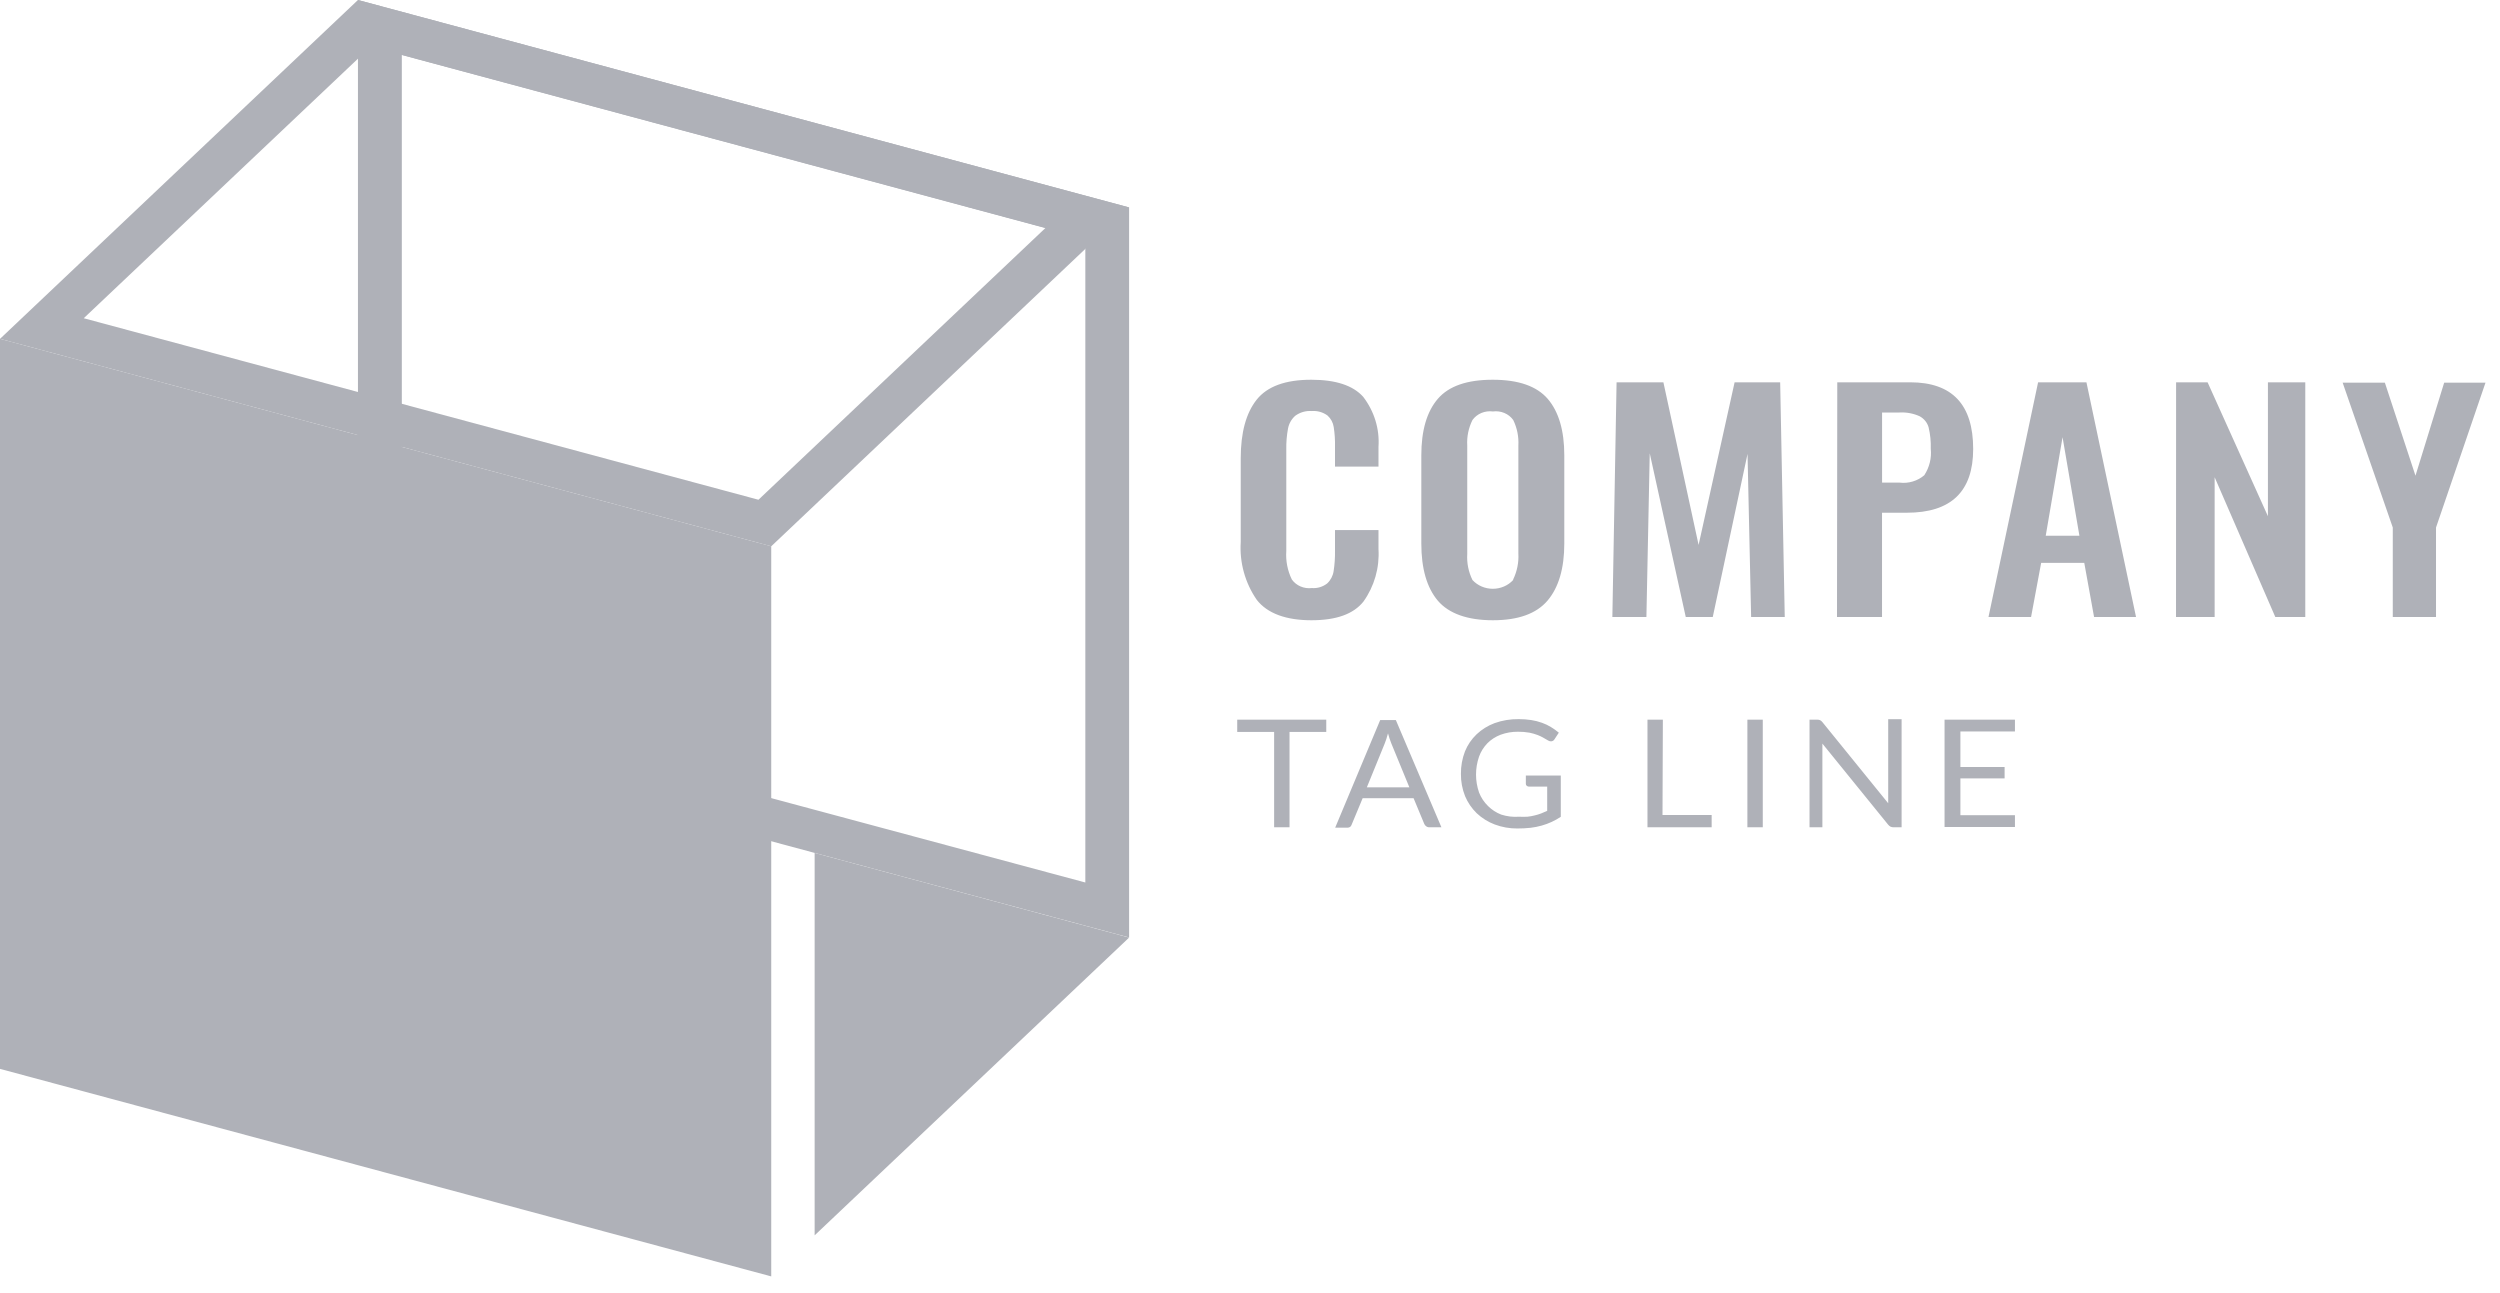
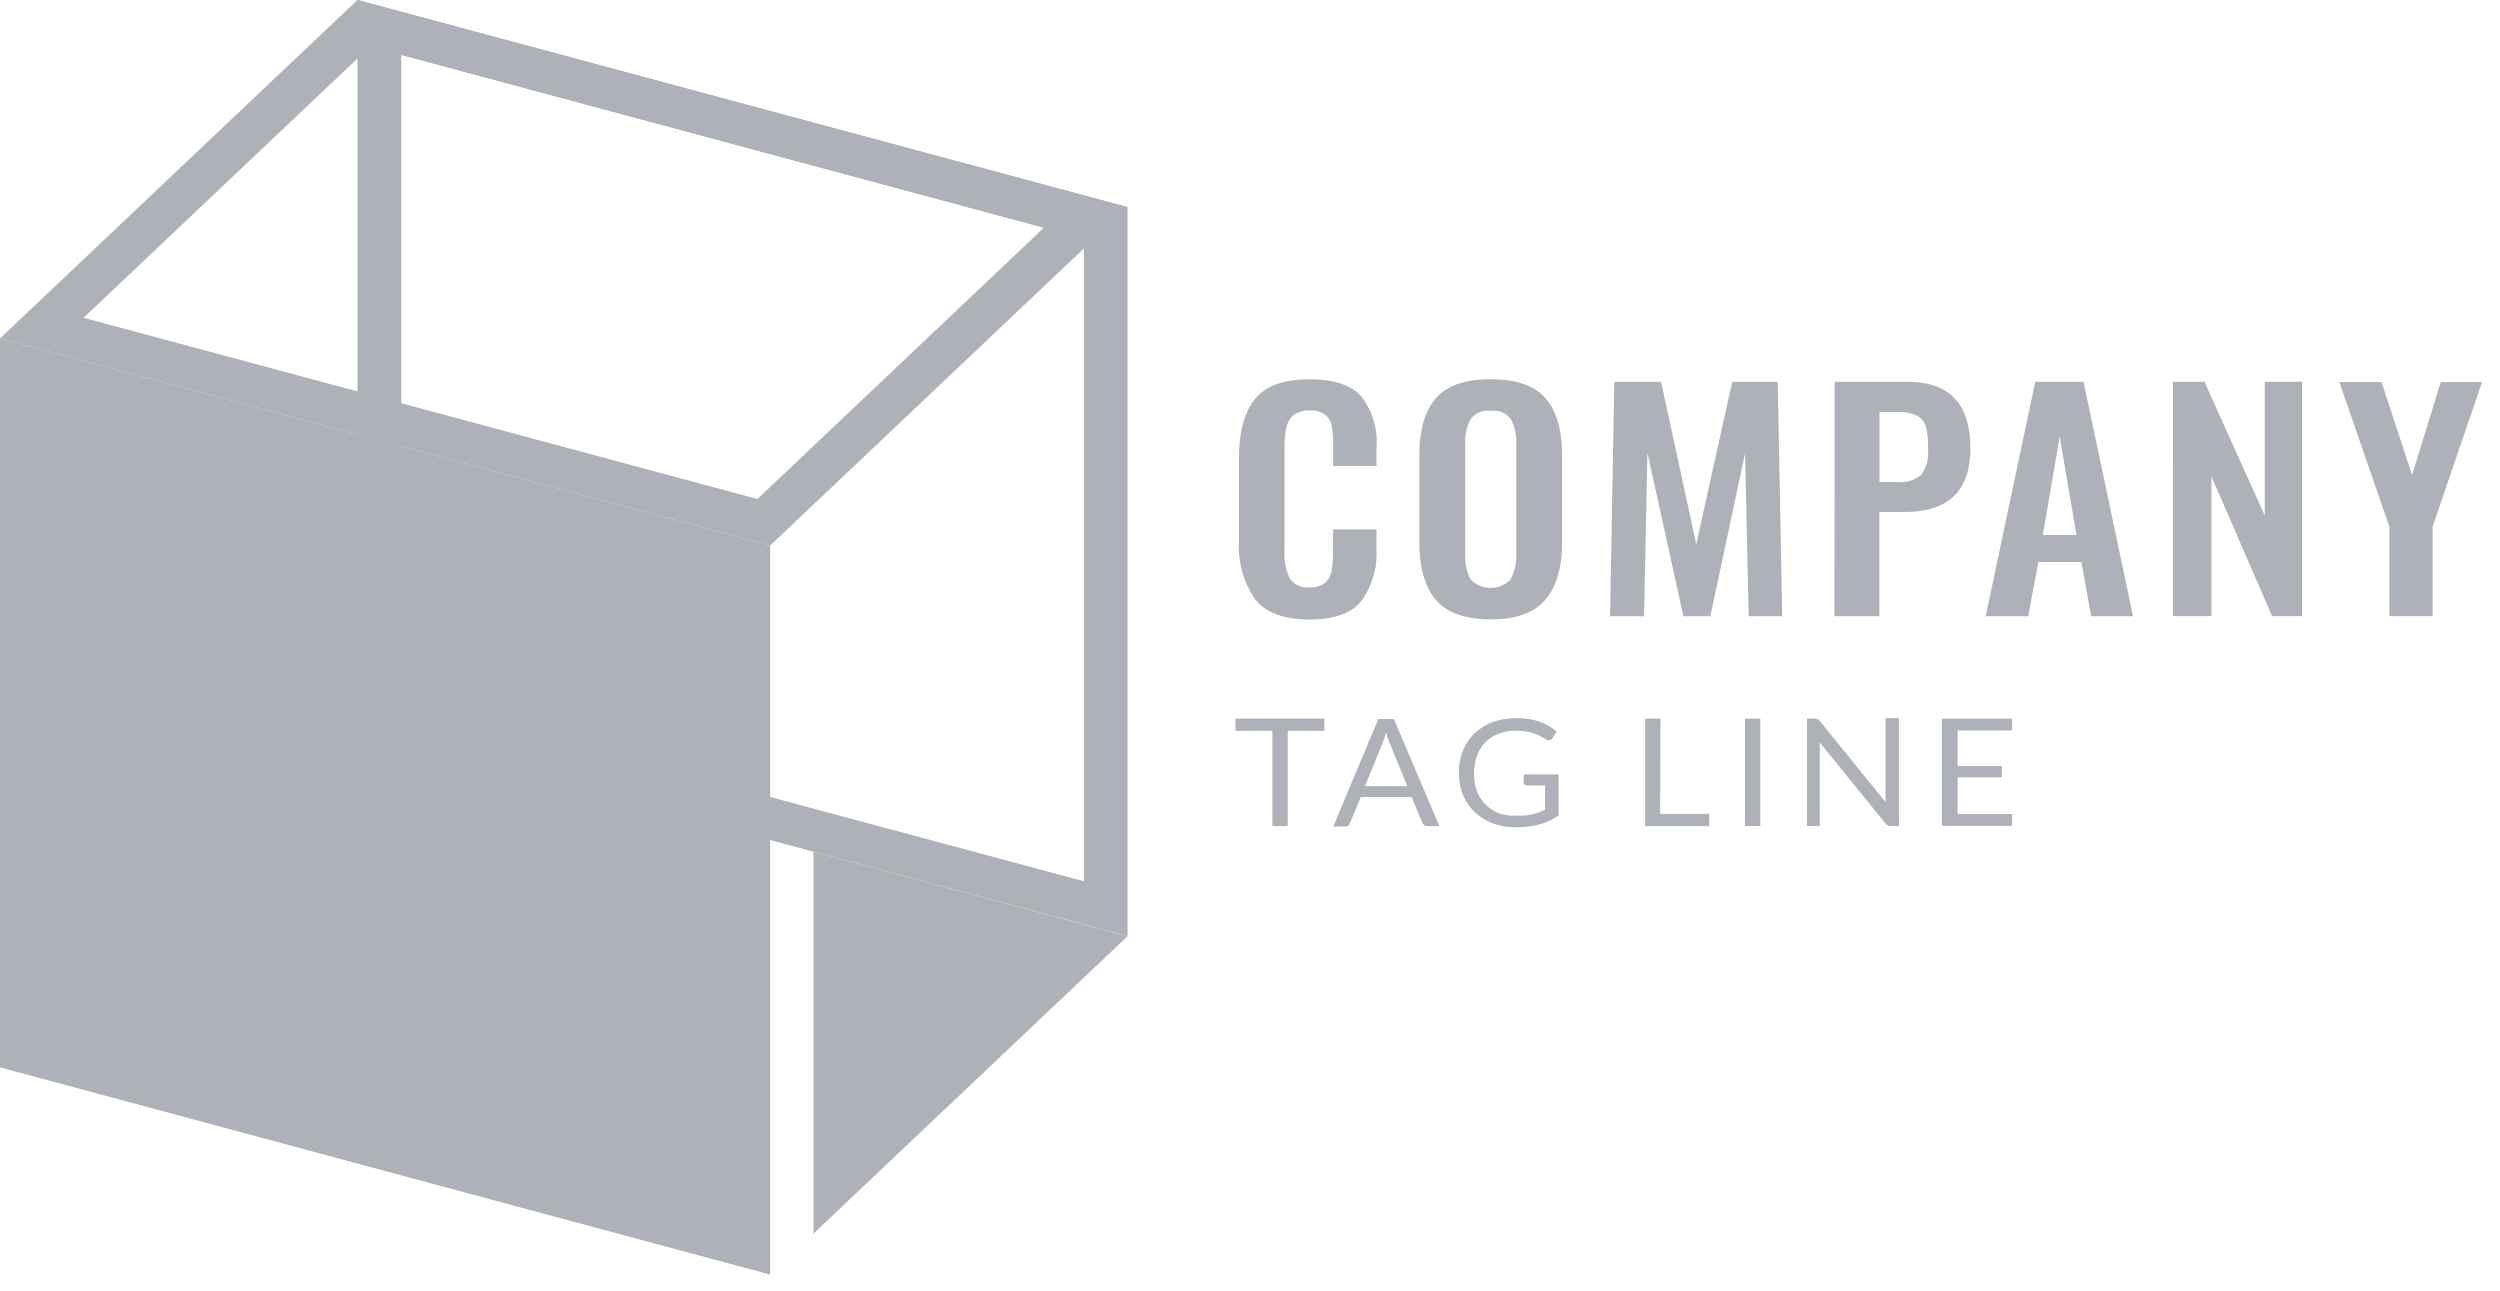
- <svg xmlns="http://www.w3.org/2000/svg" width="89" height="46" fill="none">
-   <path d="M44.74 21.353a3.258 3.258 0 01-.57-2.057v-2.982c0-.915.19-1.61.567-2.085.378-.475 1.028-.712 1.949-.71.865 0 1.48.202 1.843.607.396.516.589 1.147.545 1.784v.7h-1.548v-.71a3.961 3.961 0 00-.045-.694.689.689 0 00-.221-.413.836.836 0 00-.561-.16.886.886 0 00-.59.17.81.81 0 00-.256.455c-.045.243-.065.49-.061.737v3.62a2 2 0 00.198 1.016.735.735 0 00.31.247.78.78 0 00.399.057.788.788 0 00.548-.164.747.747 0 00.23-.44c.037-.24.053-.483.049-.725v-.735h1.548v.67a2.914 2.914 0 01-.536 1.876c-.355.443-.961.664-1.852.664-.891 0-1.564-.236-1.946-.728zM51.186 21.384c-.391-.465-.587-1.141-.587-2.036V16.21c0-.886.196-1.556.587-2.011.39-.455 1.044-.682 1.961-.68.91 0 1.56.227 1.952.68.39.455.59 1.125.59 2.011v3.138c0 .886-.2 1.565-.596 2.033-.398.467-1.045.7-1.946.7-.9 0-1.567-.236-1.961-.697zm2.682-.753c.14-.29.204-.61.186-.928v-3.841a1.843 1.843 0 00-.183-.91.738.738 0 00-.316-.25.785.785 0 00-.408-.054.794.794 0 00-.41.054.749.749 0 00-.317.25c-.141.283-.205.596-.186.91v3.859c-.02.32.044.638.186.928a.96.96 0 00.326.23 1.009 1.009 0 00.796 0 .96.96 0 00.326-.23v-.018zM57.55 13.61h1.667l1.253 5.79 1.282-5.79h1.622l.163 8.356H62.34l-.128-5.807-1.238 5.807h-.961l-1.282-5.828-.119 5.828H57.4l.15-8.355zM65.406 13.61h2.596c1.495 0 2.243.791 2.243 2.373 0 1.515-.787 2.271-2.362 2.27H67v3.713h-1.603l.01-8.355zm2.218 3.571c.158.02.319.006.47-.04.153-.045.293-.122.411-.223.184-.283.265-.614.23-.944a2.854 2.854 0 00-.076-.758.63.63 0 00-.118-.23.67.67 0 00-.203-.168 1.528 1.528 0 00-.714-.133h-.622v2.496h.622zM72.556 13.61h1.721l1.766 8.356h-1.494l-.349-1.927h-1.535l-.359 1.927H70.79l1.766-8.355zm1.471 5.462l-.6-3.508-.599 3.508h1.2zM77.47 13.61h1.12l2.148 4.767V13.61h1.33v8.355h-1.067l-2.16-4.976v4.976h-1.375l.003-8.355zM85.183 18.78l-1.785-5.158h1.503l1.09 3.313 1.022-3.313h1.471l-1.762 5.158v3.186h-1.539V18.78zM47.215 25.619v.437h-1.308v3.395h-.548v-3.395h-1.314v-.437h3.17zM51.314 29.451h-.423a.176.176 0 01-.119-.036.196.196 0 01-.07-.088l-.378-.91H48.51l-.379.91a.257.257 0 01-.057.103.183.183 0 01-.119.036h-.423l1.603-3.832h.557l1.622 3.817zm-2.654-1.423h1.513l-.641-1.56a2.964 2.964 0 01-.119-.36l-.06.203-.058.16-.635 1.557zM54.077 29.075c.1.005.2.005.3 0 .087-.009.173-.024.257-.046a1.82 1.82 0 00.23-.07c.071-.027.142-.06.216-.093v-.862h-.641a.12.12 0 01-.087-.03.084.084 0 01-.032-.07v-.295h1.244v1.469a2.355 2.355 0 01-.677.312 2.653 2.653 0 01-.4.08 4.455 4.455 0 01-.468.024 2.252 2.252 0 01-.808-.143 1.935 1.935 0 01-.64-.4 1.849 1.849 0 01-.414-.607 2.074 2.074 0 01-.148-.795 2.155 2.155 0 01.145-.802c.092-.227.232-.433.413-.606.183-.173.401-.308.641-.398.274-.098.566-.146.859-.142.15 0 .298.01.445.033.13.02.258.052.382.097.112.04.22.09.32.152.099.06.192.127.28.2l-.155.237a.14.14 0 01-.052.052.15.15 0 01-.073.02.196.196 0 01-.1-.03 1.906 1.906 0 01-.156-.09 1.369 1.369 0 00-.215-.104 1.869 1.869 0 00-.295-.085 2.256 2.256 0 00-.407-.033 1.743 1.743 0 00-.618.106c-.179.068-.34.171-.471.303-.133.138-.235.3-.298.477a1.953 1.953 0 000 1.277c.07.18.179.345.32.482.132.132.291.235.468.304.204.066.42.092.635.076zM59.185 29.014h1.75v.437H58.65v-3.832h.548l-.013 3.395zM62.755 29.45h-.548V25.62h.548v3.832zM64.794 25.637a.27.27 0 01.083.07l2.343 2.889a.972.972 0 010-.137v-2.855h.477v3.847h-.275a.24.24 0 01-.119-.021.314.314 0 01-.086-.073l-2.34-2.885v2.979h-.458V25.62h.285c.031 0 .062.006.09.018zM71.732 25.619v.422H69.79v1.265h1.574v.406H69.79v1.308h1.942v.422h-2.506v-3.823h2.506zM14.303 1.954l24.335 6.541v22.922L14.305 24.88V1.954zM12.743 0v25.992l27.453 7.382V7.384L12.743 0z" fill="#AFB1B8" />
-   <path d="M27.456 45.44L0 38.052v-25.99l27.456 7.385V45.44z" fill="#AFB1B8" />
-   <path d="M13.198 1.66l24.017 6.459-10.214 9.672-24.02-6.462 10.217-9.67zM12.743 0L0 12.063l27.456 7.385 12.74-12.063L12.743 0zM29.001 43.978l11.195-10.6-11.195-3.013v13.613z" fill="#AFB1B8" />
+ <svg xmlns="http://www.w3.org/2000/svg" version="1.1" width="62" height="32" viewBox="0 0 62 32">
+   <path fill="#afb1b8" d="M31.123 14.854c-0.251-0.36-0.401-0.806-0.401-1.287 0-0.051 0.002-0.101 0.005-0.15l-0 0.007v-2.074c0-0.637 0.132-1.12 0.394-1.45s0.715-0.495 1.356-0.494c0.602 0 1.030 0.141 1.282 0.422 0.275 0.359 0.41 0.798 0.379 1.241v0.487h-1.077v-0.494c0-0.019 0.001-0.041 0.001-0.064 0-0.148-0.012-0.293-0.034-0.435l0.002 0.016c-0.017-0.115-0.073-0.214-0.153-0.287l-0-0c-0.095-0.071-0.215-0.113-0.345-0.113-0.016 0-0.032 0.001-0.048 0.002l0.002-0c-0.014-0.001-0.029-0.002-0.045-0.002-0.137 0-0.264 0.045-0.367 0.121l0.002-0.001c-0.090 0.081-0.154 0.19-0.178 0.313l-0.001 0.004c-0.031 0.169-0.045 0.341-0.042 0.513v2.518c-0.002 0.029-0.003 0.062-0.003 0.096 0 0.222 0.052 0.432 0.145 0.619l-0.004-0.008c0.055 0.075 0.128 0.134 0.212 0.171l0.003 0.001c0.063 0.027 0.136 0.044 0.213 0.044 0.023 0 0.045-0.001 0.067-0.004l-0.003 0c0.013 0.001 0.029 0.002 0.044 0.002 0.128 0 0.245-0.044 0.338-0.117l-0.001 0.001c0.084-0.079 0.142-0.184 0.16-0.303l0-0.003c0.026-0.167 0.037-0.336 0.034-0.504v-0.511h1.077v0.466c0.003 0.038 0.004 0.083 0.004 0.128 0 0.442-0.141 0.85-0.381 1.183l0.004-0.006c-0.247 0.308-0.669 0.462-1.288 0.462s-1.088-0.164-1.354-0.506zM35.608 14.876c-0.272-0.323-0.408-0.794-0.408-1.416v-2.183c0-0.616 0.136-1.082 0.408-1.399s0.726-0.474 1.364-0.473c0.633 0 1.085 0.158 1.358 0.473 0.271 0.317 0.41 0.783 0.41 1.399v2.183c0 0.616-0.139 1.089-0.415 1.414-0.277 0.325-0.727 0.487-1.354 0.487s-1.090-0.164-1.364-0.485zM37.473 14.352c0.097-0.202 0.142-0.424 0.129-0.646v-2.672c0.001-0.021 0.002-0.047 0.002-0.072 0-0.204-0.048-0.397-0.133-0.569l0.003 0.007c-0.056-0.076-0.13-0.136-0.216-0.173l-0.003-0.001c-0.062-0.027-0.135-0.042-0.211-0.042-0.026 0-0.051 0.002-0.076 0.005l0.003-0c-0.022-0.003-0.047-0.005-0.073-0.005-0.077 0-0.15 0.016-0.216 0.044l0.004-0.001c-0.090 0.038-0.164 0.098-0.219 0.172l-0.001 0.001c-0.098 0.197-0.143 0.415-0.129 0.633v2.685c-0.014 0.223 0.031 0.444 0.129 0.646 0.062 0.067 0.138 0.121 0.222 0.158l0.004 0.002c0.082 0.036 0.177 0.057 0.277 0.057s0.195-0.021 0.281-0.059l-0.005 0.002c0.089-0.039 0.164-0.093 0.226-0.16l0-0v-0.013zM40.035 9.468h1.16l0.872 4.028 0.892-4.028h1.128l0.113 5.813h-0.833l-0.089-4.040-0.861 4.040h-0.669l-0.892-4.054-0.083 4.054h-0.843l0.104-5.812zM45.5 9.468h1.806c1.040 0 1.56 0.55 1.56 1.651 0 1.054-0.547 1.58-1.643 1.579h-0.614v2.583h-1.115l0.007-5.812zM47.043 11.952c0.11 0.014 0.222 0.004 0.327-0.028 0.106-0.031 0.204-0.085 0.286-0.155 0.128-0.197 0.184-0.427 0.16-0.657 0.001-0.020 0.001-0.044 0.001-0.067 0-0.163-0.020-0.322-0.057-0.474l0.003 0.014c-0.017-0.062-0.045-0.115-0.083-0.161l0.001 0.001c-0.039-0.047-0.086-0.087-0.139-0.116l-0.002-0.001c-0.129-0.059-0.279-0.094-0.437-0.094-0.021 0-0.042 0.001-0.062 0.002l0.003-0h-0.433v1.736h0.433zM50.474 9.468h1.197l1.229 5.813h-1.039l-0.243-1.341h-1.068l-0.25 1.341h-1.055l1.229-5.812zM51.497 13.267l-0.417-2.44-0.417 2.44h0.835zM53.892 9.468h0.779l1.494 3.316v-3.316h0.925v5.812h-0.742l-1.503-3.462v3.462h-0.957l0.002-5.812zM59.258 13.064l-1.242-3.588h1.046l0.758 2.305 0.711-2.305h1.023l-1.226 3.588v2.216h-1.071v-2.216zM32.845 17.822v0.304h-0.91v2.362h-0.381v-2.362h-0.914v-0.304h2.205zM35.697 20.488h-0.294c-0.002 0-0.005 0-0.008 0-0.028 0-0.054-0.010-0.075-0.026l0 0c-0.022-0.015-0.038-0.036-0.048-0.060l-0-0.001-0.263-0.633h-1.262l-0.264 0.633c-0.008 0.028-0.022 0.052-0.040 0.072l0-0c-0.021 0.016-0.047 0.025-0.076 0.025-0.002 0-0.005-0-0.007-0h-0.294l1.115-2.666h0.387l1.128 2.655zM33.85 19.498h1.053l-0.446-1.085c-0.028-0.067-0.057-0.15-0.080-0.236l-0.003-0.014-0.042 0.141-0.040 0.111-0.442 1.083zM37.619 20.226c0.070 0.003 0.139 0.003 0.209 0 0.061-0.006 0.12-0.017 0.179-0.032 0.063-0.015 0.117-0.032 0.169-0.052l-0.009 0.003c0.049-0.019 0.099-0.042 0.15-0.065v-0.6h-0.446c-0.002 0-0.003 0-0.005 0-0.021 0-0.041-0.008-0.055-0.021l0 0c-0.014-0.011-0.022-0.027-0.022-0.046 0-0.001 0-0.002 0-0.003v0-0.205h0.865v1.022c-0.135 0.092-0.292 0.166-0.459 0.214l-0.012 0.003c-0.078 0.023-0.173 0.043-0.269 0.055l-0.009 0.001c-0.096 0.011-0.208 0.017-0.321 0.017-0.002 0-0.003 0-0.005 0h0c-0.004 0-0.008 0-0.013 0-0.197 0-0.386-0.037-0.56-0.103l0.011 0.004c-0.173-0.066-0.321-0.161-0.446-0.279l0.001 0.001c-0.12-0.117-0.218-0.258-0.285-0.414l-0.003-0.008c-0.065-0.159-0.103-0.343-0.103-0.535 0-0.006 0-0.012 0-0.018v0.001c-0-0.005-0-0.011-0-0.017 0-0.195 0.037-0.38 0.105-0.551l-0.004 0.010c0.064-0.158 0.161-0.301 0.287-0.422 0.127-0.12 0.279-0.214 0.446-0.277 0.191-0.068 0.394-0.102 0.598-0.099 0.104 0 0.207 0.007 0.31 0.023 0.090 0.014 0.179 0.036 0.266 0.067 0.078 0.028 0.153 0.063 0.223 0.106 0.069 0.042 0.134 0.088 0.195 0.139l-0.108 0.165c-0.009 0.015-0.021 0.027-0.036 0.036l-0 0c-0.015 0.009-0.032 0.014-0.051 0.014h-0c-0.026-0.001-0.050-0.008-0.070-0.021l0.001 0c-0.044-0.023-0.079-0.043-0.114-0.066l0.005 0.003c-0.042-0.026-0.092-0.050-0.143-0.070l-0.007-0.002c-0.057-0.023-0.126-0.043-0.197-0.058l-0.008-0.001c-0.081-0.015-0.173-0.023-0.268-0.023-0.005 0-0.011 0-0.016 0h0.001c-0.004-0-0.009-0-0.013-0-0.15 0-0.293 0.027-0.425 0.077l0.008-0.003c-0.125 0.047-0.237 0.119-0.328 0.211-0.093 0.096-0.163 0.209-0.207 0.332-0.047 0.132-0.075 0.285-0.075 0.444s0.027 0.312 0.078 0.454l-0.003-0.009c0.049 0.125 0.125 0.24 0.223 0.335 0.092 0.092 0.202 0.163 0.326 0.211 0.142 0.046 0.292 0.064 0.442 0.053zM41.172 20.184h1.217v0.304h-1.59v-2.666h0.381l-0.009 2.362zM43.656 20.487h-0.381v-2.664h0.381v2.666zM45.074 17.834c0.023 0.013 0.042 0.029 0.057 0.048l0 0 1.63 2.010c-0.001-0.014-0.002-0.031-0.002-0.048s0.001-0.033 0.002-0.050l-0 0.002v-1.986h0.332v2.676h-0.191c-0.004 0-0.009 0.001-0.013 0.001-0.025 0-0.049-0.006-0.071-0.016l0.001 0c-0.023-0.014-0.043-0.031-0.060-0.050l-0-0-1.628-2.007v2.072h-0.319v-2.665h0.198c0.022 0 0.043 0.004 0.063 0.013zM49.901 17.822v0.294h-1.351v0.88h1.095v0.282h-1.095v0.91h1.351v0.294h-1.743v-2.659h1.743zM9.95 1.359l16.929 4.55v15.946l-16.927-4.547v-15.949zM8.865 0v18.081l19.098 5.135v-18.080l-19.098-5.137z" />
+   <path fill="#afb1b8" d="M19.1 31.61l-19.1-5.139v-18.080l19.1 5.137v18.082z" />
+   <path fill="#afb1b8" d="M9.181 1.155l16.707 4.493-7.105 6.728-16.71-4.495 7.107-6.727zM8.865 0l-8.865 8.392 19.1 5.137 8.863-8.392-19.098-5.137zM20.175 30.593l7.788-7.374-7.788-2.096v9.47z" />
</svg>
